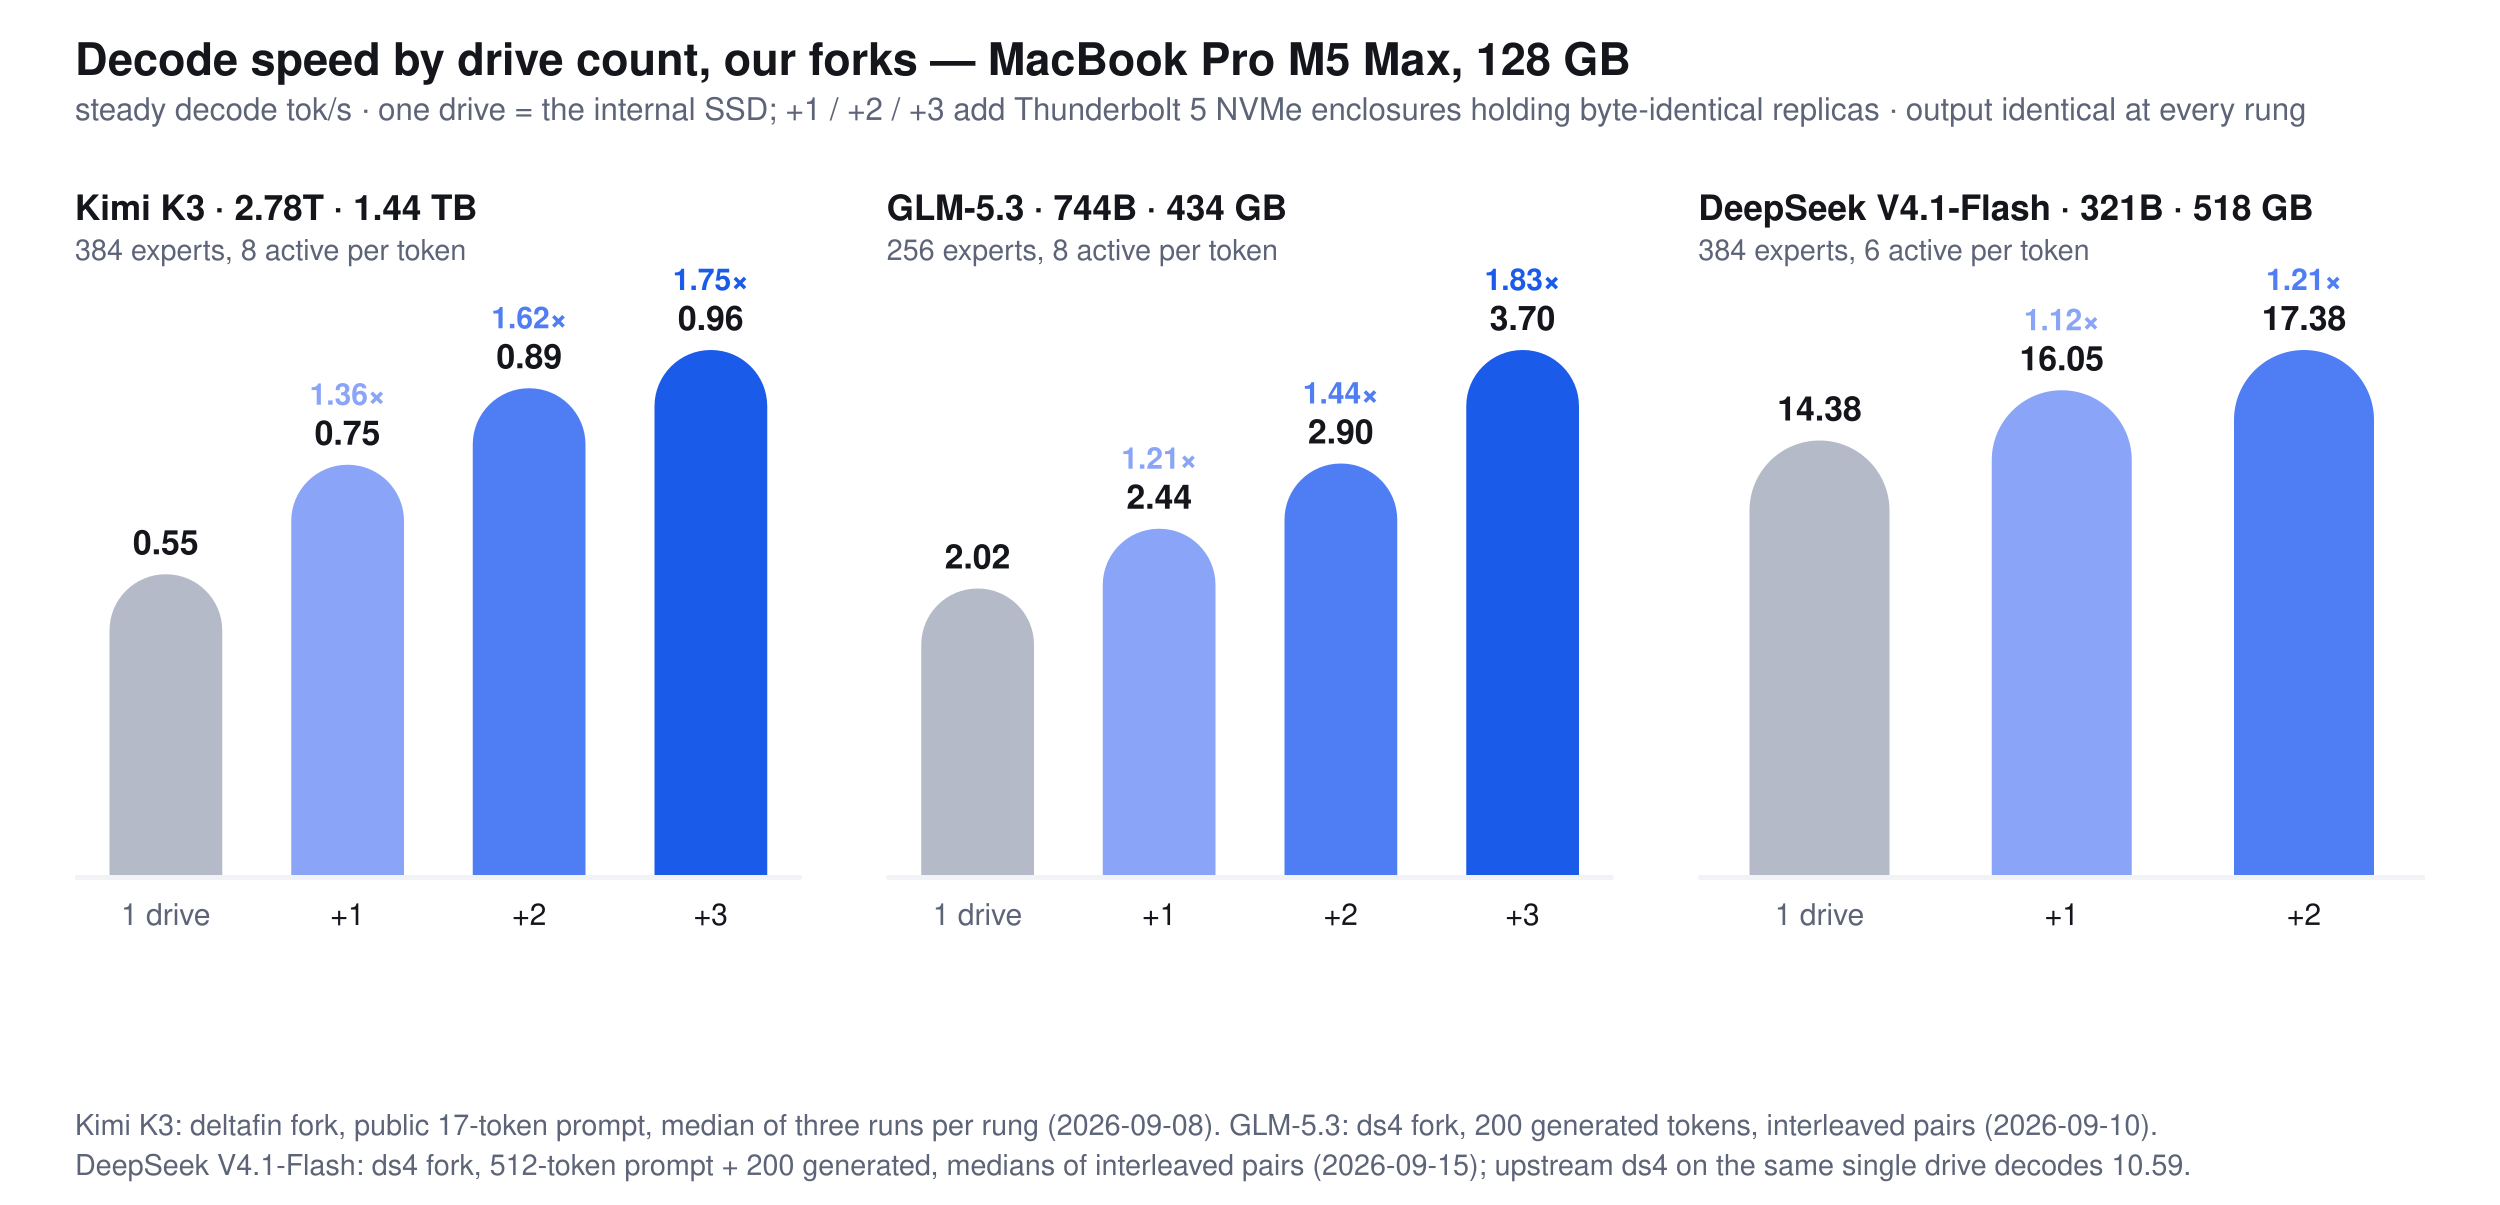
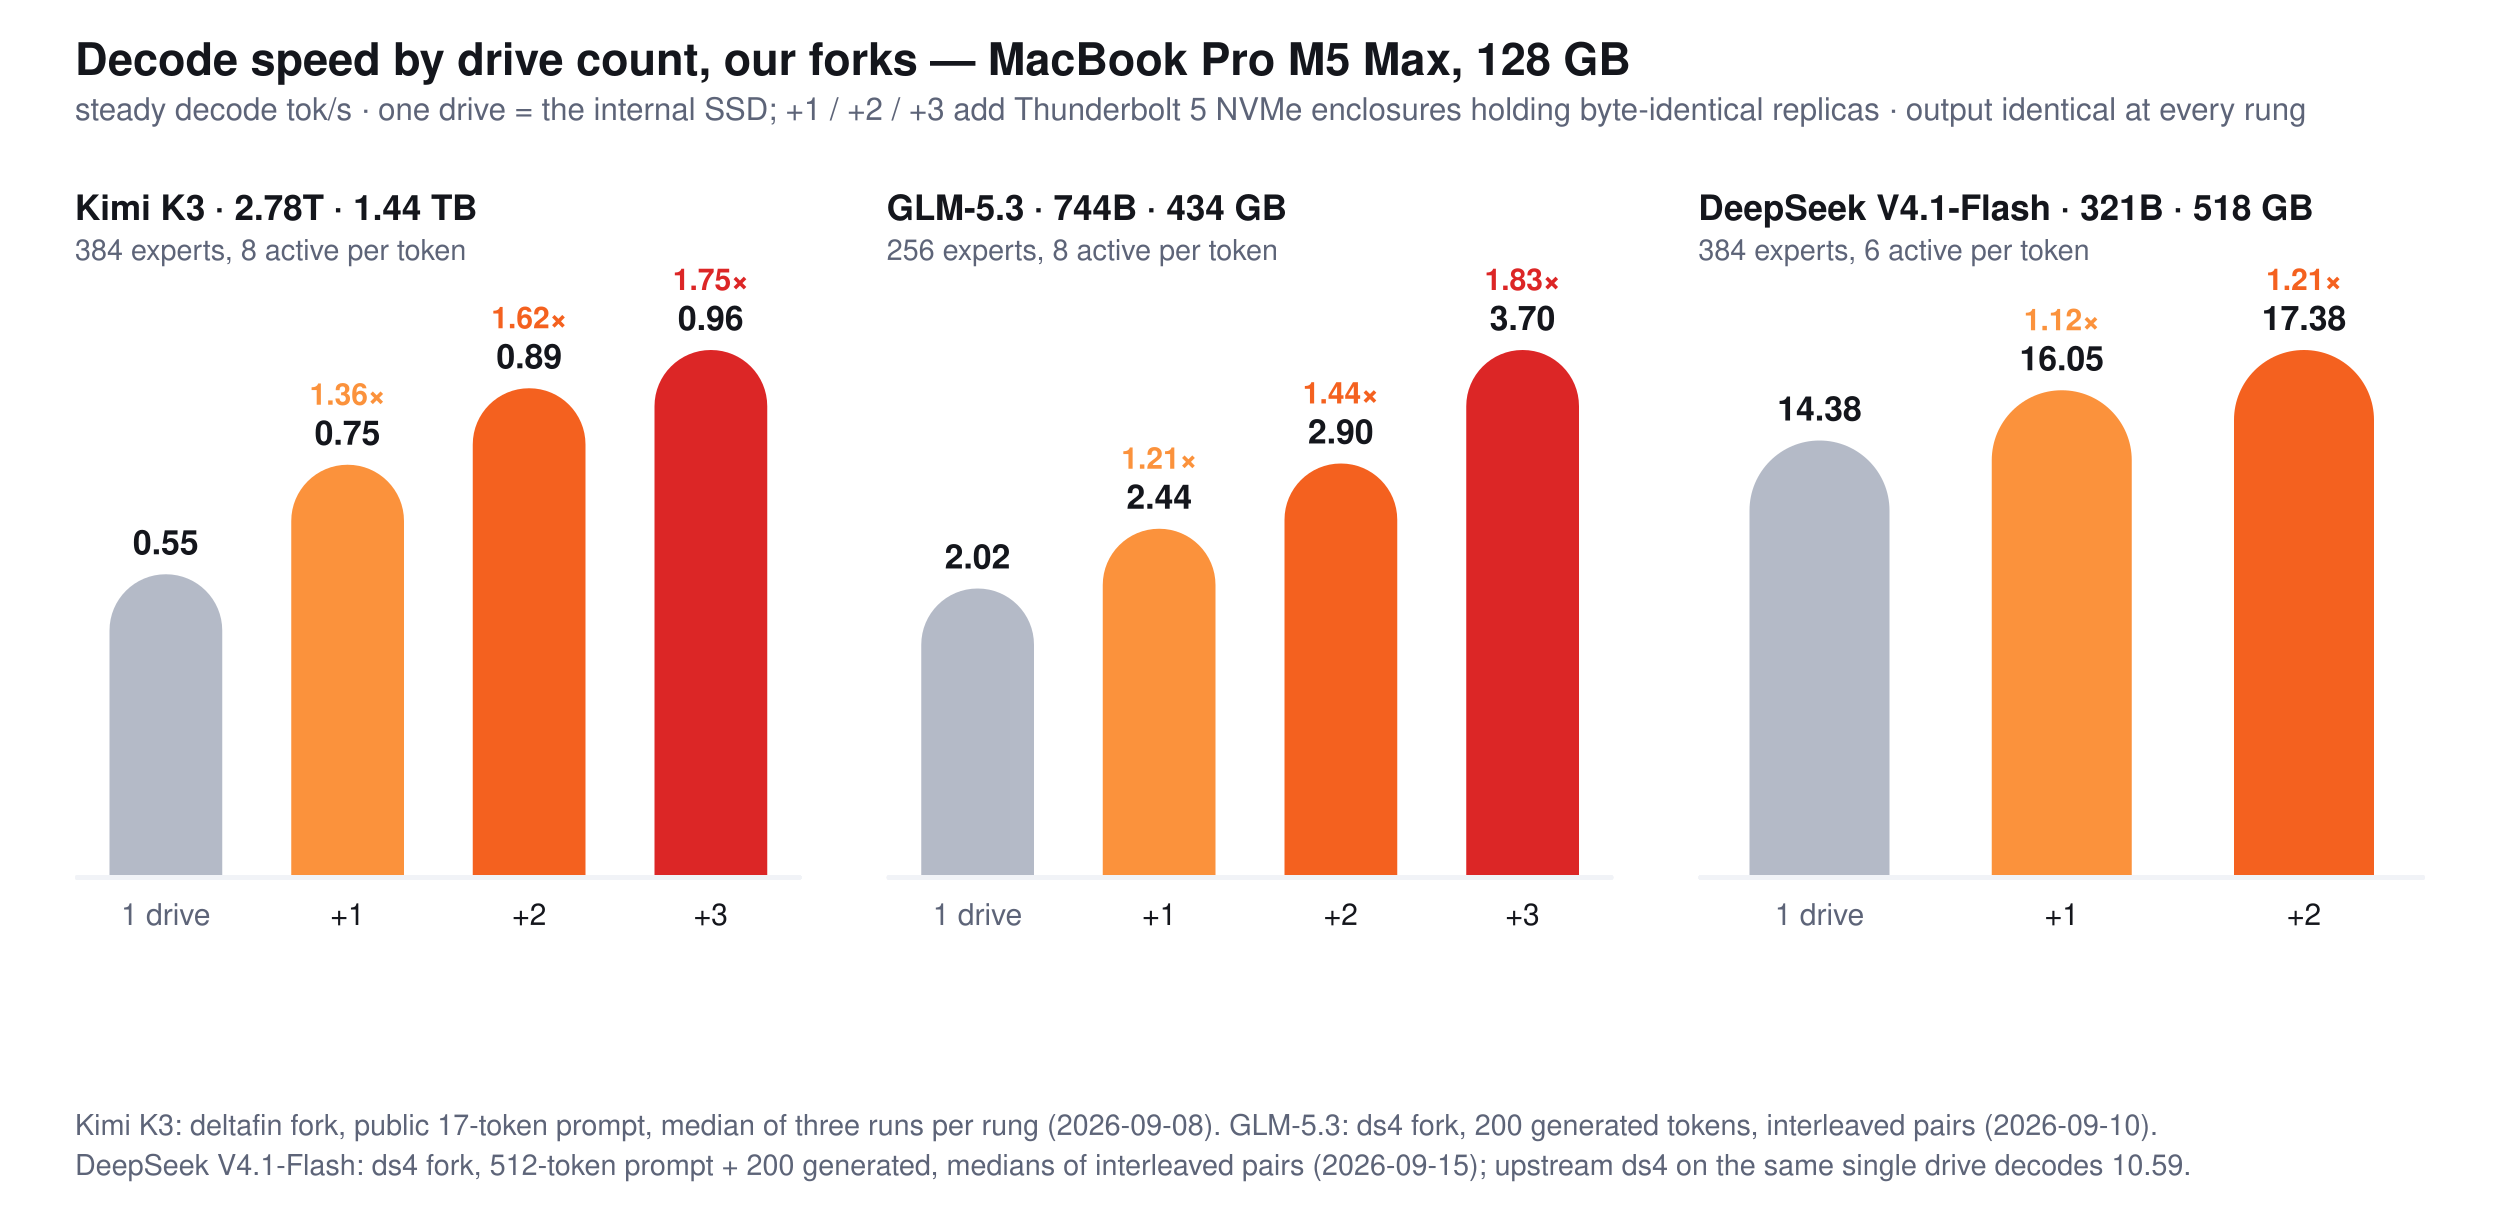
<svg xmlns="http://www.w3.org/2000/svg" viewBox="0 0 1000 482" width="1000" height="482" font-family="-apple-system,BlinkMacSystemFont,Segoe UI,Helvetica,Arial,sans-serif">
  <rect width="1000" height="482" fill="#ffffff" />
  <text x="30" y="30" font-size="18" font-weight="700" fill="#14161c">Decode speed by drive count, our forks — MacBook Pro M5 Max, 128 GB</text>
  <text x="30" y="48" font-size="12.5" fill="#5d6478">steady decode tok/s · one drive = the internal SSD; +1 / +2 / +3 add Thunderbolt 5 NVMe enclosures holding byte-identical replicas · output identical at every rung</text>
  <text x="30.0" y="88" font-size="14" font-weight="700" fill="#14161c">Kimi K3 · 2.78T · 1.44 TB</text>
  <text x="30.0" y="104" font-size="11.5" fill="#5d6478">384 experts, 8 active per token</text>
  <rect x="30.0" y="350" width="290.7" height="2" rx="1" fill="#f1f3f7" />
  <rect x="43.8" y="229.7" width="45.1" height="142.8" rx="22.5" fill="#b4bac7" />
  <rect x="42.8" y="351" width="47.1" height="24.5" fill="#ffffff" />
  <rect x="30.0" y="350" width="290.7" height="2" rx="1" fill="#f1f3f7" />
  <text x="66.3" y="221.7" font-size="13.5" font-weight="700" text-anchor="middle" fill="#14161c">0.55</text>
  <text x="66.3" y="370" font-size="12" text-anchor="middle" fill="#5d6478">1 drive</text>
-   <rect x="116.5" y="185.9" width="45.1" height="186.6" rx="22.5" fill="#8aa4f7" />
+   <rect x="116.5" y="185.9" width="45.1" height="186.6" rx="22.5" fill="#fb923c" />
  <rect x="115.5" y="351" width="47.1" height="24.5" fill="#ffffff" />
  <rect x="30.0" y="350" width="290.7" height="2" rx="1" fill="#f1f3f7" />
  <text x="139.0" y="177.9" font-size="13.5" font-weight="700" text-anchor="middle" fill="#14161c">0.75</text>
-   <text x="139.0" y="161.9" font-size="12" font-weight="600" text-anchor="middle" fill="#8aa4f7">1.36×</text>
+   <text x="139.0" y="161.9" font-size="12" font-weight="600" text-anchor="middle" fill="#fb923c">1.36×</text>
  <text x="139.0" y="370" font-size="12" text-anchor="middle" fill="#14161c">+1</text>
-   <rect x="189.1" y="155.3" width="45.1" height="217.2" rx="22.5" fill="#4f7df3" />
+   <rect x="189.1" y="155.3" width="45.1" height="217.2" rx="22.5" fill="#f4611f" />
  <rect x="188.1" y="351" width="47.1" height="24.5" fill="#ffffff" />
  <rect x="30.0" y="350" width="290.7" height="2" rx="1" fill="#f1f3f7" />
  <text x="211.7" y="147.3" font-size="13.5" font-weight="700" text-anchor="middle" fill="#14161c">0.89</text>
-   <text x="211.7" y="131.3" font-size="12" font-weight="600" text-anchor="middle" fill="#4f7df3">1.62×</text>
+   <text x="211.7" y="131.3" font-size="12" font-weight="600" text-anchor="middle" fill="#f4611f">1.62×</text>
  <text x="211.7" y="370" font-size="12" text-anchor="middle" fill="#14161c">+2</text>
-   <rect x="261.8" y="140.0" width="45.1" height="232.5" rx="22.5" fill="#1b5bea" />
+   <rect x="261.8" y="140.0" width="45.1" height="232.5" rx="22.5" fill="#dc2626" />
  <rect x="260.8" y="351" width="47.1" height="24.5" fill="#ffffff" />
  <rect x="30.0" y="350" width="290.7" height="2" rx="1" fill="#f1f3f7" />
  <text x="284.3" y="132.0" font-size="13.5" font-weight="700" text-anchor="middle" fill="#14161c">0.96</text>
-   <text x="284.3" y="116.0" font-size="12" font-weight="600" text-anchor="middle" fill="#1b5bea">1.75×</text>
+   <text x="284.3" y="116.0" font-size="12" font-weight="600" text-anchor="middle" fill="#dc2626">1.75×</text>
  <text x="284.3" y="370" font-size="12" text-anchor="middle" fill="#14161c">+3</text>
  <text x="354.667" y="88" font-size="14" font-weight="700" fill="#14161c">GLM-5.3 · 744B · 434 GB</text>
  <text x="354.667" y="104" font-size="11.5" fill="#5d6478">256 experts, 8 active per token</text>
  <rect x="354.667" y="350" width="290.7" height="2" rx="1" fill="#f1f3f7" />
  <rect x="368.5" y="235.4" width="45.1" height="137.2" rx="22.5" fill="#b4bac7" />
  <rect x="367.5" y="351" width="47.1" height="24.5" fill="#ffffff" />
  <rect x="354.667" y="350" width="290.7" height="2" rx="1" fill="#f1f3f7" />
  <text x="391.0" y="227.4" font-size="13.5" font-weight="700" text-anchor="middle" fill="#14161c">2.02</text>
  <text x="391.0" y="370" font-size="12" text-anchor="middle" fill="#5d6478">1 drive</text>
-   <rect x="441.1" y="211.5" width="45.1" height="161.0" rx="22.5" fill="#8aa4f7" />
+   <rect x="441.1" y="211.5" width="45.1" height="161.0" rx="22.5" fill="#fb923c" />
  <rect x="440.1" y="351" width="47.1" height="24.5" fill="#ffffff" />
  <rect x="354.667" y="350" width="290.7" height="2" rx="1" fill="#f1f3f7" />
  <text x="463.7" y="203.5" font-size="13.5" font-weight="700" text-anchor="middle" fill="#14161c">2.44</text>
-   <text x="463.7" y="187.5" font-size="12" font-weight="600" text-anchor="middle" fill="#8aa4f7">1.21×</text>
+   <text x="463.7" y="187.5" font-size="12" font-weight="600" text-anchor="middle" fill="#fb923c">1.21×</text>
  <text x="463.7" y="370" font-size="12" text-anchor="middle" fill="#14161c">+1</text>
-   <rect x="513.8" y="185.4" width="45.1" height="187.1" rx="22.5" fill="#4f7df3" />
+   <rect x="513.8" y="185.4" width="45.1" height="187.1" rx="22.5" fill="#f4611f" />
  <rect x="512.8" y="351" width="47.1" height="24.5" fill="#ffffff" />
  <rect x="354.667" y="350" width="290.7" height="2" rx="1" fill="#f1f3f7" />
  <text x="536.3" y="177.4" font-size="13.5" font-weight="700" text-anchor="middle" fill="#14161c">2.90</text>
-   <text x="536.3" y="161.4" font-size="12" font-weight="600" text-anchor="middle" fill="#4f7df3">1.44×</text>
+   <text x="536.3" y="161.4" font-size="12" font-weight="600" text-anchor="middle" fill="#f4611f">1.44×</text>
  <text x="536.3" y="370" font-size="12" text-anchor="middle" fill="#14161c">+2</text>
-   <rect x="586.5" y="140.0" width="45.1" height="232.5" rx="22.5" fill="#1b5bea" />
+   <rect x="586.5" y="140.0" width="45.1" height="232.5" rx="22.5" fill="#dc2626" />
  <rect x="585.5" y="351" width="47.1" height="24.5" fill="#ffffff" />
  <rect x="354.667" y="350" width="290.7" height="2" rx="1" fill="#f1f3f7" />
  <text x="609.0" y="132.0" font-size="13.5" font-weight="700" text-anchor="middle" fill="#14161c">3.70</text>
-   <text x="609.0" y="116.0" font-size="12" font-weight="600" text-anchor="middle" fill="#1b5bea">1.83×</text>
+   <text x="609.0" y="116.0" font-size="12" font-weight="600" text-anchor="middle" fill="#dc2626">1.83×</text>
  <text x="609.0" y="370" font-size="12" text-anchor="middle" fill="#14161c">+3</text>
  <text x="679.333" y="88" font-size="14" font-weight="700" fill="#14161c">DeepSeek V4.1-Flash · 321B · 518 GB</text>
  <text x="679.333" y="104" font-size="11.5" fill="#5d6478">384 experts, 6 active per token</text>
  <rect x="679.333" y="350" width="290.7" height="2" rx="1" fill="#f1f3f7" />
  <rect x="699.8" y="176.2" width="56.0" height="201.8" rx="28.0" fill="#b4bac7" />
  <rect x="698.8" y="351" width="58.0" height="30.0" fill="#ffffff" />
  <rect x="679.333" y="350" width="290.7" height="2" rx="1" fill="#f1f3f7" />
  <text x="727.8" y="168.2" font-size="13.5" font-weight="700" text-anchor="middle" fill="#14161c">14.38</text>
  <text x="727.8" y="370" font-size="12" text-anchor="middle" fill="#5d6478">1 drive</text>
-   <rect x="796.7" y="156.1" width="56.0" height="221.9" rx="28.0" fill="#8aa4f7" />
+   <rect x="796.7" y="156.1" width="56.0" height="221.9" rx="28.0" fill="#fb923c" />
  <rect x="795.7" y="351" width="58.0" height="30.0" fill="#ffffff" />
  <rect x="679.333" y="350" width="290.7" height="2" rx="1" fill="#f1f3f7" />
  <text x="824.7" y="148.1" font-size="13.5" font-weight="700" text-anchor="middle" fill="#14161c">16.05</text>
-   <text x="824.7" y="132.1" font-size="12" font-weight="600" text-anchor="middle" fill="#8aa4f7">1.12×</text>
+   <text x="824.7" y="132.1" font-size="12" font-weight="600" text-anchor="middle" fill="#fb923c">1.12×</text>
  <text x="824.7" y="370" font-size="12" text-anchor="middle" fill="#14161c">+1</text>
-   <rect x="893.6" y="140.0" width="56.0" height="238.0" rx="28.0" fill="#4f7df3" />
+   <rect x="893.6" y="140.0" width="56.0" height="238.0" rx="28.0" fill="#f4611f" />
  <rect x="892.6" y="351" width="58.0" height="30.0" fill="#ffffff" />
  <rect x="679.333" y="350" width="290.7" height="2" rx="1" fill="#f1f3f7" />
  <text x="921.6" y="132.0" font-size="13.5" font-weight="700" text-anchor="middle" fill="#14161c">17.38</text>
-   <text x="921.6" y="116.0" font-size="12" font-weight="600" text-anchor="middle" fill="#4f7df3">1.21×</text>
+   <text x="921.6" y="116.0" font-size="12" font-weight="600" text-anchor="middle" fill="#f4611f">1.21×</text>
  <text x="921.6" y="370" font-size="12" text-anchor="middle" fill="#14161c">+2</text>
  <text x="30" y="454" font-size="11.5" fill="#5d6478">Kimi K3: deltafin fork, public 17-token prompt, median of three runs per rung (2026-09-08). GLM-5.3: ds4 fork, 200 generated tokens, interleaved pairs (2026-09-10).</text>
  <text x="30" y="470" font-size="11.5" fill="#5d6478">DeepSeek V4.1-Flash: ds4 fork, 512-token prompt + 200 generated, medians of interleaved pairs (2026-09-15); upstream ds4 on the same single drive decodes 10.59.</text>
</svg>
